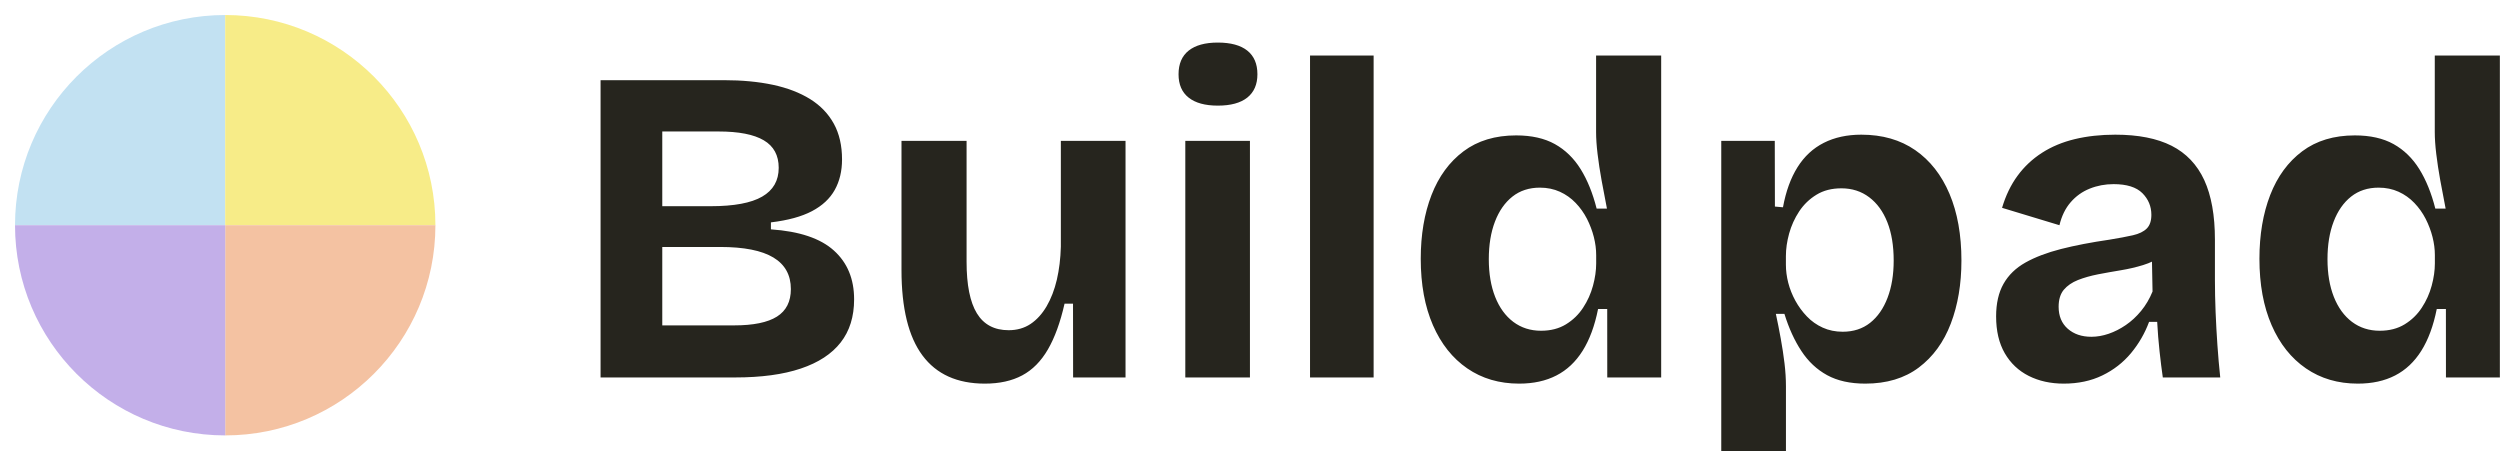
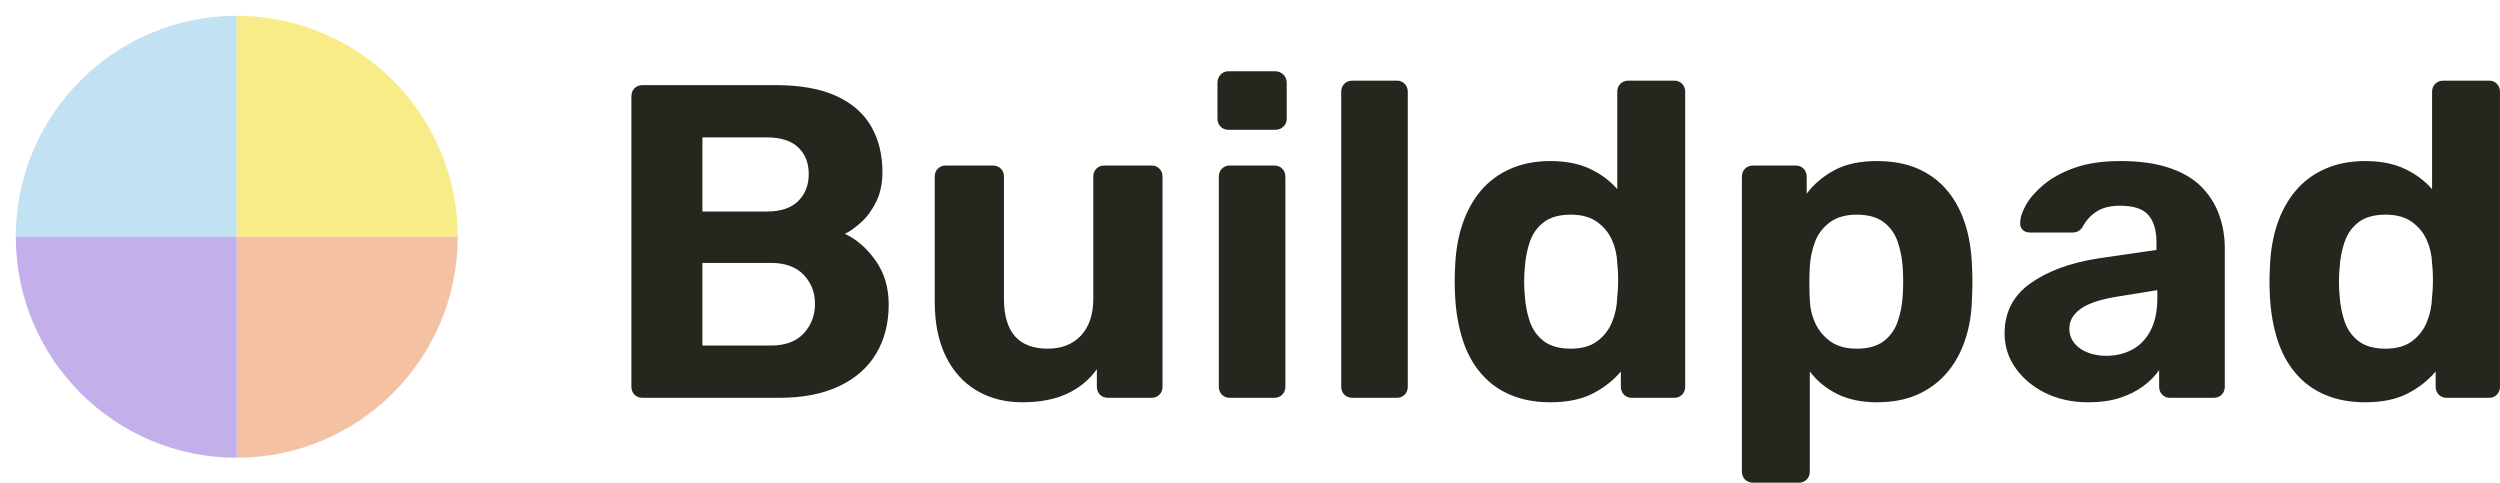
- <svg xmlns="http://www.w3.org/2000/svg" viewBox="0 0 333.02 60">
+ <svg xmlns="http://www.w3.org/2000/svg" viewBox="0 0 316.77 61.16">
  <svg x="0" y="0" width="60" height="60" viewBox="0 0 60 60">
    <path d="M 30 30 L 2 30 A 28 28 0 0 1 30 2 Z" fill="#c2e1f2" />
    <path d="M 30 30 L 30 2 A 28 28 0 0 1 58 30 Z" fill="#f7ec88" />
    <path d="M 30 30 L 58 30 A 28 28 0 0 1 30 58 Z" fill="#f4c2a2" />
    <path d="M 30 30 L 30 58 A 28 28 0 0 1 2 30 Z" fill="#c3afe9" />
  </svg>
-   <svg x="80" y="5.67" width="253.02" height="54.66" viewBox="0 0 421.7 91.1">
-     <path d="M0.00 74.35V8.35H27.39Q33.43 8.35 38.27 9.38Q43.10 10.42 46.53 12.55Q49.96 14.69 51.79 18.02Q53.61 21.34 53.61 25.94Q53.61 29.82 51.99 32.72Q50.37 35.62 46.93 37.43Q43.50 39.24 37.82 39.92V41.47Q47.32 42.12 51.80 46.17Q56.29 50.21 56.29 57.01Q56.29 62.77 53.31 66.58Q50.33 70.40 44.46 72.37Q38.60 74.35 29.86 74.35ZM13.70 62.79H29.64Q36.07 62.79 39.16 60.84Q42.25 58.89 42.25 54.73Q42.25 50.06 38.37 47.72Q34.48 45.38 26.55 45.38H13.70ZM13.70 36.33H24.45Q32.21 36.33 35.88 34.20Q39.55 32.08 39.55 27.81Q39.55 23.65 36.24 21.70Q32.92 19.74 26.19 19.74H13.70ZM85.31 75.72Q76.12 75.72 71.47 69.47Q66.81 63.22 66.81 50.49V21.82H81.26V48.68Q81.26 56.37 83.55 60.12Q85.84 63.86 90.60 63.86Q93.39 63.86 95.47 62.47Q97.54 61.08 99.03 58.55Q100.51 56.01 101.30 52.65Q102.08 49.28 102.19 45.33V21.82H116.55V52.92L116.55 74.35H104.91L104.89 57.97H103.01Q101.60 64.19 99.32 68.12Q97.04 72.06 93.61 73.89Q90.19 75.72 85.31 75.72ZM129.82 74.35V21.82H144.17V74.35ZM137.04 14.00Q132.80 14.00 130.56 12.22Q128.32 10.45 128.32 7.04Q128.32 3.58 130.56 1.79Q132.81 0.00 137.03 0.00Q141.35 0.00 143.59 1.79Q145.83 3.58 145.83 7.03Q145.83 10.41 143.59 12.21Q141.34 14.00 137.04 14.00ZM157.51 74.35V2.88H171.63V74.35ZM203.93 75.72Q197.34 75.72 192.42 72.34Q187.51 68.97 184.80 62.75Q182.09 56.53 182.09 48.01Q182.09 40.03 184.48 33.85Q186.88 27.67 191.59 24.14Q196.30 20.61 203.27 20.61Q208.40 20.61 211.87 22.54Q215.33 24.47 217.59 28.10Q219.84 31.73 221.14 36.86H223.43Q222.80 33.67 222.24 30.59Q221.68 27.50 221.35 24.74Q221.02 21.99 221.02 19.87V2.88H235.47L235.47 48.60L235.47 74.35H223.50L223.49 59.15H221.46Q220.34 64.76 218.03 68.43Q215.72 72.11 212.21 73.91Q208.70 75.72 203.93 75.72ZM208.80 63.98Q212.01 63.98 214.34 62.55Q216.67 61.12 218.14 58.86Q219.62 56.61 220.33 53.99Q221.04 51.38 221.04 49.04V47.18Q221.04 45.23 220.52 43.17Q220.00 41.12 219.00 39.14Q217.99 37.17 216.48 35.60Q214.98 34.03 212.98 33.12Q210.97 32.21 208.55 32.21Q204.96 32.21 202.44 34.20Q199.92 36.20 198.56 39.77Q197.20 43.33 197.20 48.09Q197.20 52.88 198.61 56.46Q200.02 60.03 202.64 62.01Q205.27 63.98 208.80 63.98ZM248.81 91.11 248.81 48.55 248.81 21.82H260.69L260.72 36.41L262.51 36.57Q263.48 31.27 265.74 27.67Q268.00 24.07 271.58 22.26Q275.16 20.45 279.90 20.45Q286.91 20.45 291.87 23.88Q296.83 27.32 299.48 33.58Q302.13 39.84 302.13 48.39Q302.13 56.21 299.77 62.39Q297.41 68.58 292.66 72.15Q287.91 75.72 280.78 75.72Q275.75 75.72 272.31 73.84Q268.88 71.96 266.60 68.48Q264.31 65.01 262.83 60.23L260.93 60.23Q261.52 62.94 262.02 65.74Q262.53 68.53 262.85 71.20Q263.17 73.87 263.17 76.32V91.11ZM275.77 64.20Q279.35 64.20 281.86 62.22Q284.37 60.23 285.73 56.66Q287.09 53.09 287.09 48.41Q287.09 43.44 285.68 39.88Q284.27 36.31 281.65 34.34Q279.02 32.36 275.48 32.36Q272.26 32.36 269.95 33.78Q267.63 35.19 266.11 37.48Q264.60 39.78 263.88 42.39Q263.16 45.00 263.16 47.41V49.33Q263.16 51.29 263.68 53.33Q264.21 55.38 265.26 57.31Q266.32 59.24 267.83 60.81Q269.33 62.38 271.34 63.29Q273.35 64.20 275.77 64.20ZM324.84 75.72Q320.48 75.72 317.08 74.01Q313.68 72.30 311.75 68.97Q309.83 65.64 309.83 60.80Q309.83 56.48 311.47 53.57Q313.12 50.65 316.34 48.84Q319.57 47.03 324.25 45.83Q328.93 44.64 334.99 43.76Q338.14 43.25 340.20 42.78Q342.25 42.31 343.28 41.28Q344.30 40.25 344.30 38.25Q344.30 35.44 342.30 33.43Q340.29 31.43 335.91 31.43Q333.09 31.43 330.61 32.43Q328.14 33.42 326.39 35.44Q324.63 37.46 323.89 40.55L311.15 36.69Q312.37 32.59 314.59 29.57Q316.81 26.54 320.01 24.48Q323.21 22.42 327.33 21.43Q331.44 20.45 336.28 20.45Q343.92 20.45 348.79 22.91Q353.66 25.38 356.04 30.53Q358.41 35.69 358.41 43.76V52.72Q358.41 56.20 358.56 59.85Q358.71 63.50 358.96 67.14Q359.21 70.79 359.59 74.35H346.84Q346.47 71.80 346.12 68.59Q345.77 65.39 345.59 62.01H343.79Q342.39 65.80 339.78 68.95Q337.16 72.09 333.41 73.90Q329.66 75.72 324.84 75.72ZM330.98 65.32Q332.87 65.32 334.82 64.65Q336.78 63.98 338.62 62.72Q340.47 61.46 342.02 59.58Q343.57 57.69 344.56 55.27L344.40 46.89L346.66 47.36Q344.85 48.66 342.46 49.40Q340.08 50.13 337.52 50.55Q334.97 50.97 332.47 51.45Q329.98 51.94 328.00 52.72Q326.02 53.51 324.86 54.88Q323.71 56.26 323.71 58.66Q323.71 61.75 325.74 63.54Q327.77 65.32 330.98 65.32ZM390.13 75.72Q383.54 75.72 378.62 72.34Q373.71 68.97 371.00 62.75Q368.29 56.53 368.29 48.01Q368.29 40.03 370.68 33.85Q373.08 27.67 377.79 24.14Q382.50 20.61 389.47 20.61Q394.60 20.61 398.07 22.54Q401.53 24.47 403.79 28.10Q406.04 31.73 407.34 36.86H409.63Q409.00 33.67 408.44 30.59Q407.88 27.50 407.55 24.74Q407.22 21.99 407.22 19.87V2.88H421.67L421.67 48.60L421.67 74.35H409.70L409.69 59.15H407.66Q406.54 64.76 404.23 68.43Q401.92 72.11 398.41 73.91Q394.90 75.72 390.13 75.72ZM395.00 63.98Q398.21 63.98 400.54 62.55Q402.87 61.12 404.34 58.86Q405.82 56.61 406.53 53.99Q407.24 51.38 407.24 49.04V47.18Q407.24 45.23 406.72 43.17Q406.20 41.12 405.20 39.14Q404.19 37.17 402.68 35.60Q401.18 34.03 399.18 33.12Q397.17 32.21 394.75 32.21Q391.16 32.21 388.64 34.20Q386.12 36.20 384.76 39.77Q383.40 43.33 383.40 48.09Q383.40 52.88 384.81 56.46Q386.22 60.03 388.84 62.01Q391.47 63.98 395.00 63.98Z" fill="#26251e" />
+   <svg x="80.00" y="9.03" width="236.77" height="52.13" viewBox="0 0 418.3 92.1">
+     <path d="M2.50 73.10Q1.40 73.10 0.70 72.40Q0.00 71.70 0.00 70.60V5.60Q0.00 4.50 0.70 3.80Q1.40 3.10 2.50 3.10H32.20Q40.50 3.10 45.80 5.50Q51.10 7.90 53.65 12.30Q56.20 16.70 56.20 22.60Q56.20 26.30 54.85 29.10Q53.50 31.90 51.55 33.70Q49.60 35.50 47.80 36.40Q51.70 38.20 54.65 42.35Q57.60 46.50 57.60 52.20Q57.60 58.50 54.80 63.20Q52.00 67.90 46.50 70.50Q41.00 73.10 33.10 73.10ZM15.90 61.40H31.20Q36.10 61.40 38.60 58.65Q41.10 55.90 41.10 52.10Q41.10 48.20 38.55 45.55Q36.00 42.90 31.20 42.90H15.90ZM15.90 31.40H30.30Q35.00 31.40 37.35 29.05Q39.70 26.70 39.70 23.00Q39.70 19.30 37.35 17.05Q35.00 14.80 30.30 14.80H15.90ZM87.50 74.10Q81.70 74.10 77.25 71.45Q72.80 68.80 70.35 63.75Q67.90 58.70 67.90 51.50V23.60Q67.90 22.50 68.60 21.80Q69.30 21.10 70.30 21.10H80.90Q82.00 21.10 82.70 21.80Q83.40 22.50 83.40 23.60V50.90Q83.40 62.10 93.20 62.10Q97.90 62.10 100.65 59.15Q103.40 56.20 103.40 50.90V23.60Q103.40 22.50 104.10 21.80Q104.80 21.10 105.90 21.10H116.50Q117.50 21.10 118.20 21.80Q118.90 22.50 118.90 23.60V70.60Q118.90 71.70 118.20 72.40Q117.50 73.10 116.50 73.10H106.70Q105.60 73.10 104.90 72.40Q104.20 71.70 104.20 70.60V66.70Q101.60 70.30 97.50 72.20Q93.40 74.10 87.50 74.10ZM133.90 73.10Q132.90 73.10 132.20 72.40Q131.50 71.70 131.50 70.60V23.60Q131.50 22.50 132.20 21.80Q132.90 21.10 133.90 21.10H143.90Q145.00 21.10 145.70 21.80Q146.40 22.50 146.40 23.60V70.60Q146.40 71.70 145.70 72.40Q145.00 73.10 143.90 73.10ZM133.60 13.10Q132.60 13.10 131.90 12.40Q131.20 11.70 131.20 10.60V2.60Q131.20 1.50 131.90 0.75Q132.60 0.00 133.60 0.00H144.10Q145.20 0.00 145.95 0.75Q146.70 1.50 146.70 2.60V10.60Q146.70 11.70 145.95 12.40Q145.20 13.10 144.10 13.10ZM161.40 73.10Q160.30 73.10 159.60 72.40Q158.90 71.70 158.90 70.60V4.60Q158.90 3.50 159.60 2.80Q160.30 2.10 161.40 2.10H171.40Q172.40 2.10 173.10 2.80Q173.80 3.50 173.80 4.60V70.60Q173.80 71.70 173.10 72.40Q172.40 73.10 171.40 73.10ZM205.70 74.10Q200.70 74.10 196.80 72.45Q192.90 70.80 190.20 67.65Q187.50 64.50 186.10 60.15Q184.70 55.80 184.40 50.50Q184.30 48.60 184.30 47.05Q184.30 45.50 184.40 43.70Q184.60 38.50 186.05 34.20Q187.50 29.90 190.15 26.75Q192.80 23.60 196.75 21.85Q200.70 20.10 205.70 20.10Q210.90 20.10 214.60 21.85Q218.30 23.60 220.70 26.40V4.60Q220.70 3.50 221.40 2.80Q222.10 2.10 223.20 2.10H233.50Q234.50 2.10 235.20 2.80Q235.90 3.50 235.90 4.60V70.60Q235.90 71.70 235.20 72.40Q234.50 73.10 233.50 73.10H223.90Q222.90 73.10 222.20 72.40Q221.50 71.70 221.50 70.60V67.20Q219.00 70.20 215.20 72.15Q211.40 74.10 205.70 74.10ZM210.30 62.10Q214.00 62.10 216.25 60.40Q218.50 58.70 219.55 56.10Q220.60 53.50 220.70 50.50Q220.90 48.60 220.90 46.70Q220.90 44.80 220.70 43.00Q220.60 40.20 219.50 37.75Q218.40 35.30 216.15 33.70Q213.90 32.10 210.30 32.10Q206.50 32.10 204.30 33.75Q202.10 35.40 201.15 38.10Q200.20 40.80 200.00 44.00Q199.70 47.10 200.00 50.20Q200.20 53.40 201.15 56.10Q202.10 58.80 204.30 60.45Q206.50 62.10 210.30 62.10ZM251.10 92.10Q250.00 92.10 249.30 91.40Q248.60 90.70 248.60 89.60V23.60Q248.60 22.50 249.30 21.80Q250.00 21.10 251.10 21.10H260.60Q261.70 21.10 262.40 21.80Q263.10 22.50 263.10 23.60V27.40Q265.50 24.20 269.30 22.15Q273.10 20.10 278.80 20.10Q284.00 20.10 287.85 21.75Q291.70 23.40 294.35 26.45Q297.00 29.50 298.45 33.80Q299.90 38.10 300.10 43.50Q300.20 45.40 300.20 47.10Q300.20 48.80 300.10 50.80Q300.00 55.90 298.55 60.20Q297.10 64.50 294.40 67.60Q291.70 70.70 287.85 72.40Q284.00 74.10 278.80 74.10Q273.70 74.10 269.95 72.25Q266.20 70.40 263.80 67.20V89.60Q263.80 90.70 263.10 91.40Q262.40 92.10 261.40 92.10ZM274.30 62.10Q278.10 62.10 280.30 60.45Q282.50 58.80 283.45 56.10Q284.40 53.40 284.60 50.20Q284.80 47.10 284.60 44.00Q284.40 40.80 283.45 38.10Q282.50 35.40 280.30 33.75Q278.10 32.10 274.30 32.10Q270.60 32.10 268.30 33.80Q266.00 35.50 265.00 38.10Q264.00 40.70 263.80 43.70Q263.70 45.50 263.70 47.40Q263.70 49.30 263.80 51.20Q263.90 54.00 265.05 56.45Q266.20 58.90 268.45 60.50Q270.70 62.10 274.30 62.10ZM326.10 74.10Q320.80 74.10 316.60 72.05Q312.40 70.00 309.90 66.50Q307.40 63.00 307.40 58.70Q307.40 51.60 313.15 47.50Q318.90 43.40 328.30 41.90L341.40 40.00V38.20Q341.40 34.30 339.60 32.20Q337.80 30.10 333.30 30.10Q330.00 30.10 328.00 31.40Q326.00 32.70 324.90 34.80Q324.10 36.10 322.60 36.10H313.10Q312.00 36.10 311.40 35.45Q310.80 34.80 310.90 33.90Q310.90 32.20 312.20 29.90Q313.50 27.60 316.20 25.35Q318.90 23.10 323.10 21.60Q327.30 20.10 333.40 20.10Q339.70 20.10 344.20 21.60Q348.70 23.10 351.40 25.80Q354.10 28.50 355.40 32.05Q356.70 35.60 356.70 39.70V70.60Q356.70 71.70 356.00 72.40Q355.30 73.10 354.20 73.10H344.40Q343.40 73.10 342.70 72.40Q342.00 71.70 342.00 70.60V66.90Q340.70 68.80 338.50 70.45Q336.30 72.10 333.25 73.10Q330.20 74.10 326.10 74.10ZM330.10 63.70Q333.40 63.70 336.00 62.30Q338.60 60.90 340.10 58.00Q341.60 55.10 341.60 50.70V49.00L332.30 50.50Q326.90 51.40 324.40 53.20Q321.90 55.00 321.90 57.60Q321.90 59.50 323.05 60.90Q324.20 62.30 326.10 63.00Q328.00 63.70 330.10 63.70ZM388.10 74.10Q383.10 74.10 379.20 72.45Q375.30 70.80 372.60 67.65Q369.90 64.50 368.50 60.15Q367.10 55.80 366.80 50.50Q366.70 48.60 366.70 47.05Q366.70 45.50 366.80 43.70Q367.00 38.50 368.45 34.20Q369.90 29.90 372.55 26.75Q375.20 23.60 379.15 21.85Q383.10 20.10 388.10 20.10Q393.30 20.10 397.00 21.85Q400.70 23.60 403.10 26.40V4.60Q403.10 3.50 403.80 2.80Q404.50 2.10 405.60 2.10H415.90Q416.90 2.10 417.60 2.80Q418.30 3.50 418.30 4.60V70.60Q418.30 71.70 417.60 72.40Q416.90 73.10 415.90 73.10H406.30Q405.30 73.10 404.60 72.40Q403.90 71.70 403.90 70.60V67.20Q401.40 70.20 397.60 72.15Q393.80 74.10 388.10 74.10ZM392.70 62.10Q396.40 62.10 398.65 60.40Q400.90 58.70 401.95 56.10Q403.00 53.50 403.10 50.50Q403.30 48.60 403.30 46.70Q403.30 44.80 403.10 43.00Q403.00 40.20 401.90 37.75Q400.80 35.30 398.55 33.70Q396.30 32.10 392.70 32.10Q388.90 32.10 386.70 33.75Q384.50 35.40 383.55 38.10Q382.60 40.80 382.40 44.00Q382.10 47.10 382.40 50.20Q382.60 53.40 383.55 56.10Q384.50 58.80 386.70 60.45Q388.90 62.10 392.70 62.10Z" fill="#26251e" />
  </svg>
</svg>
